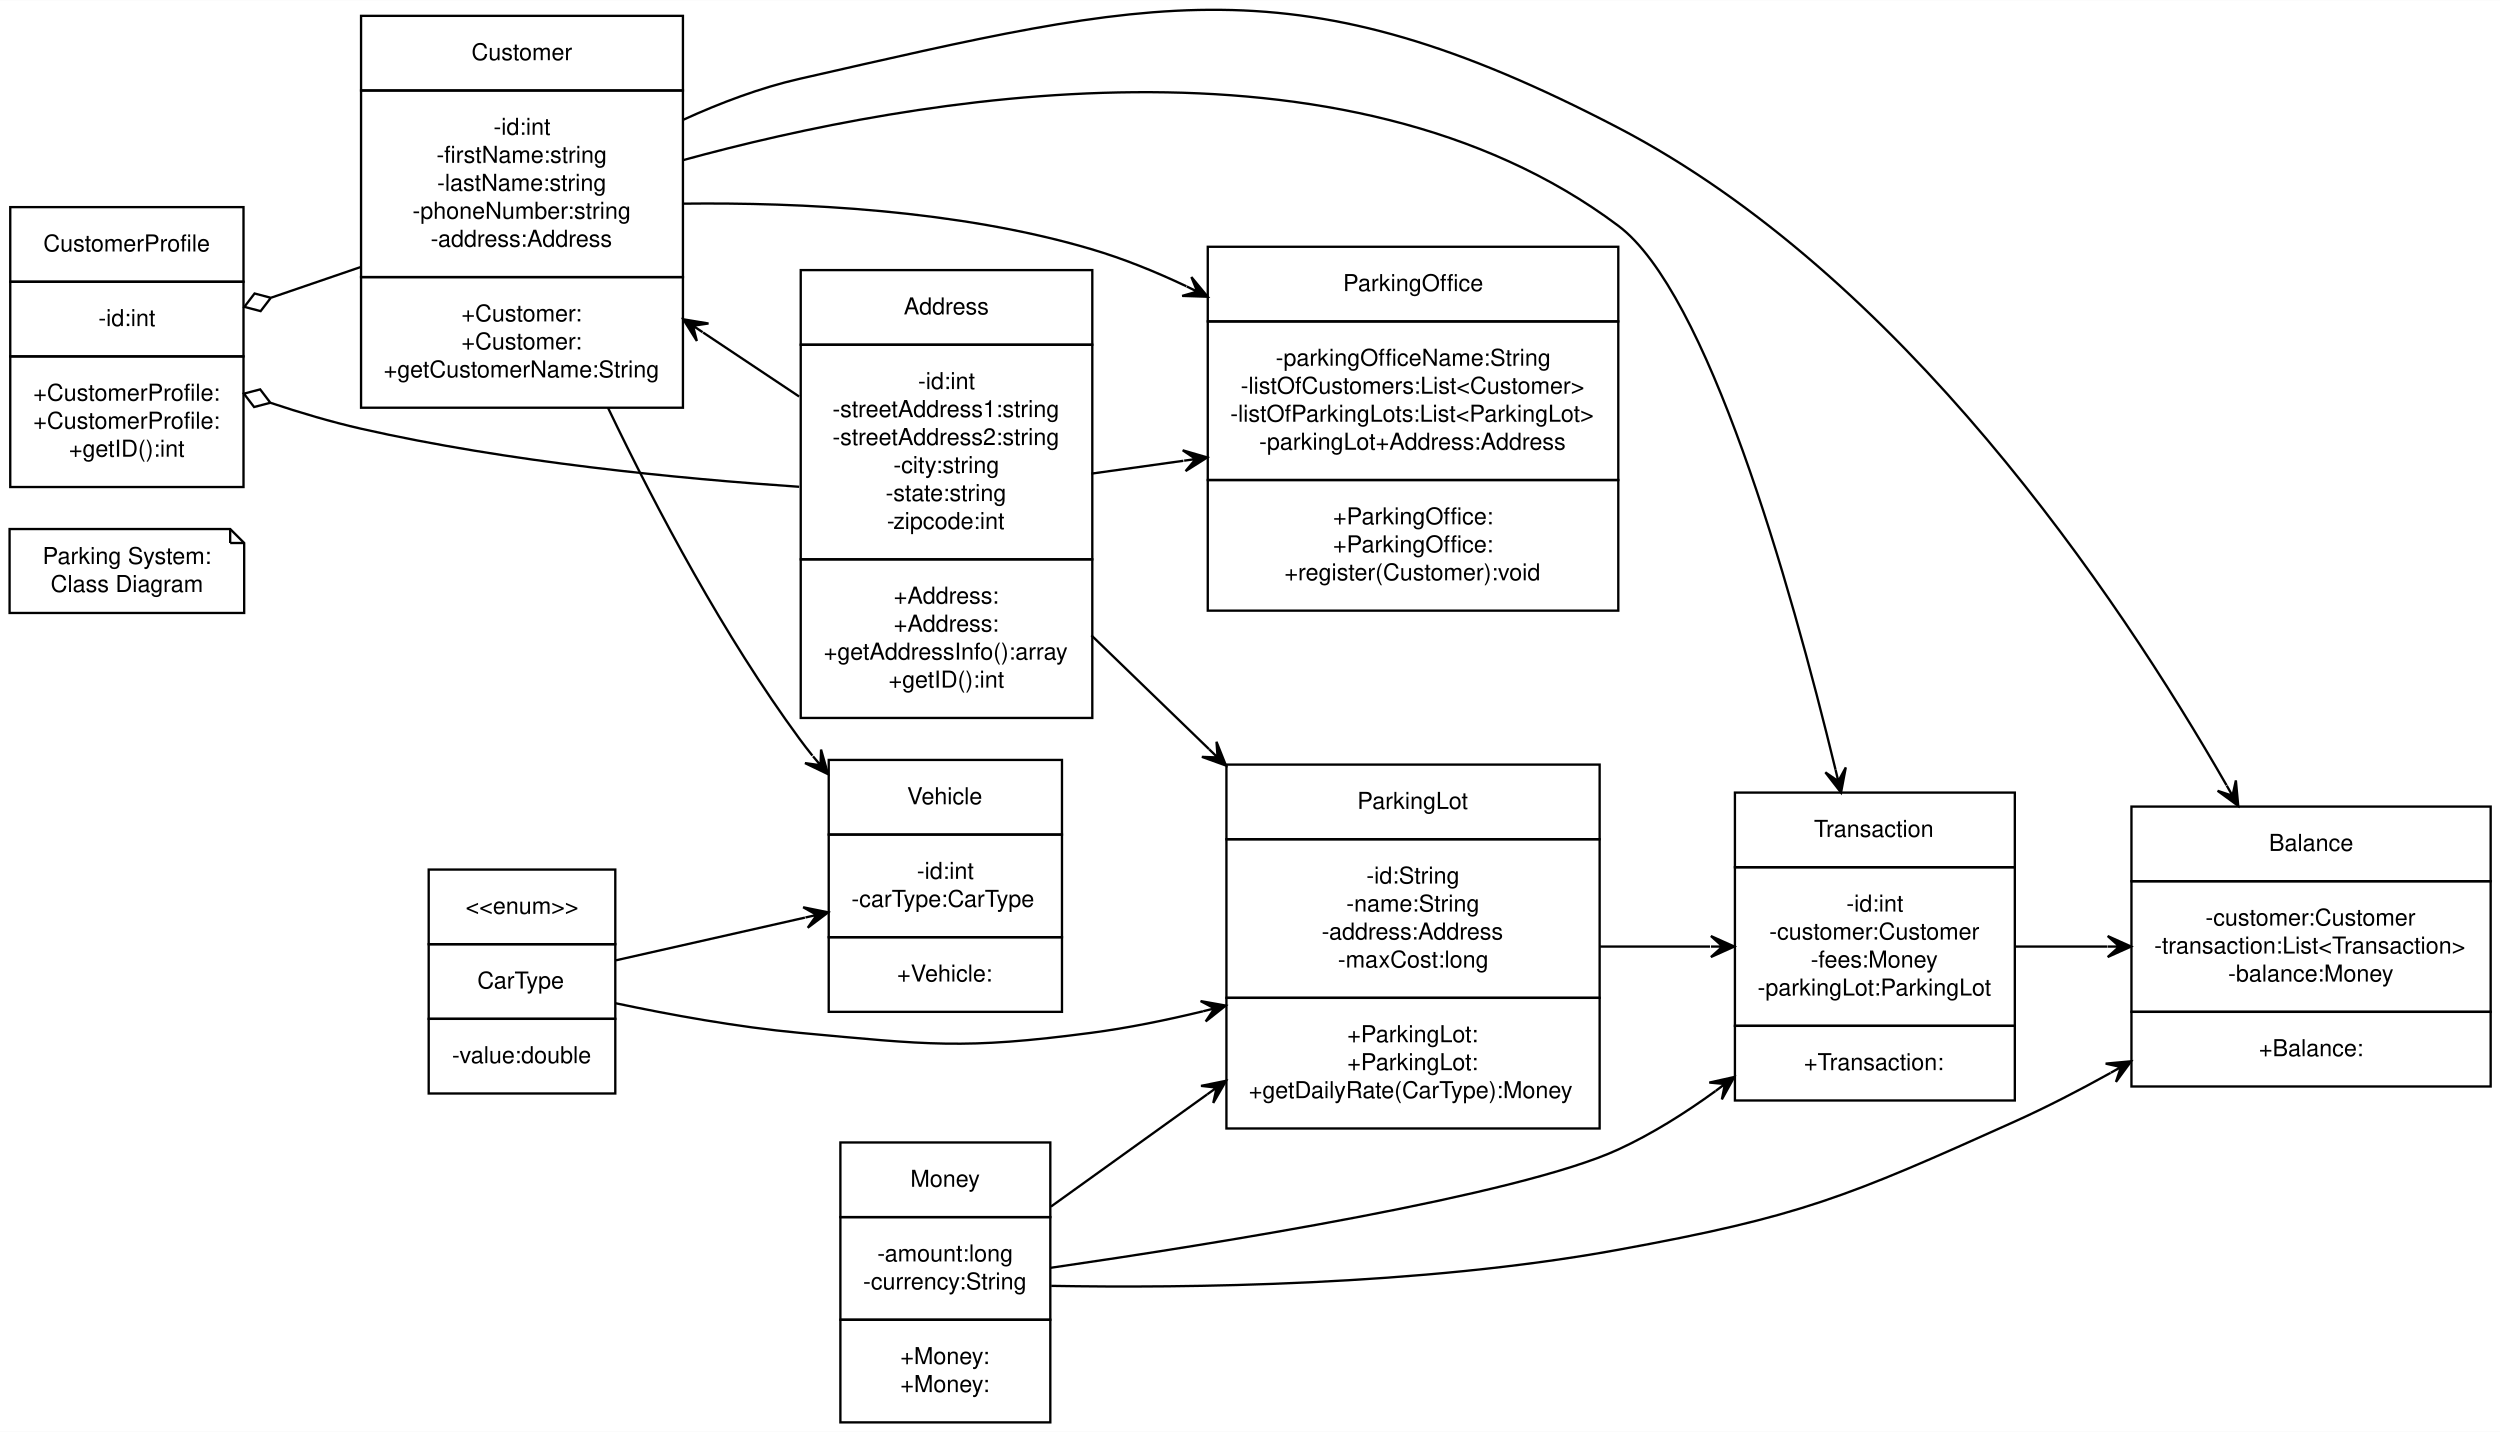
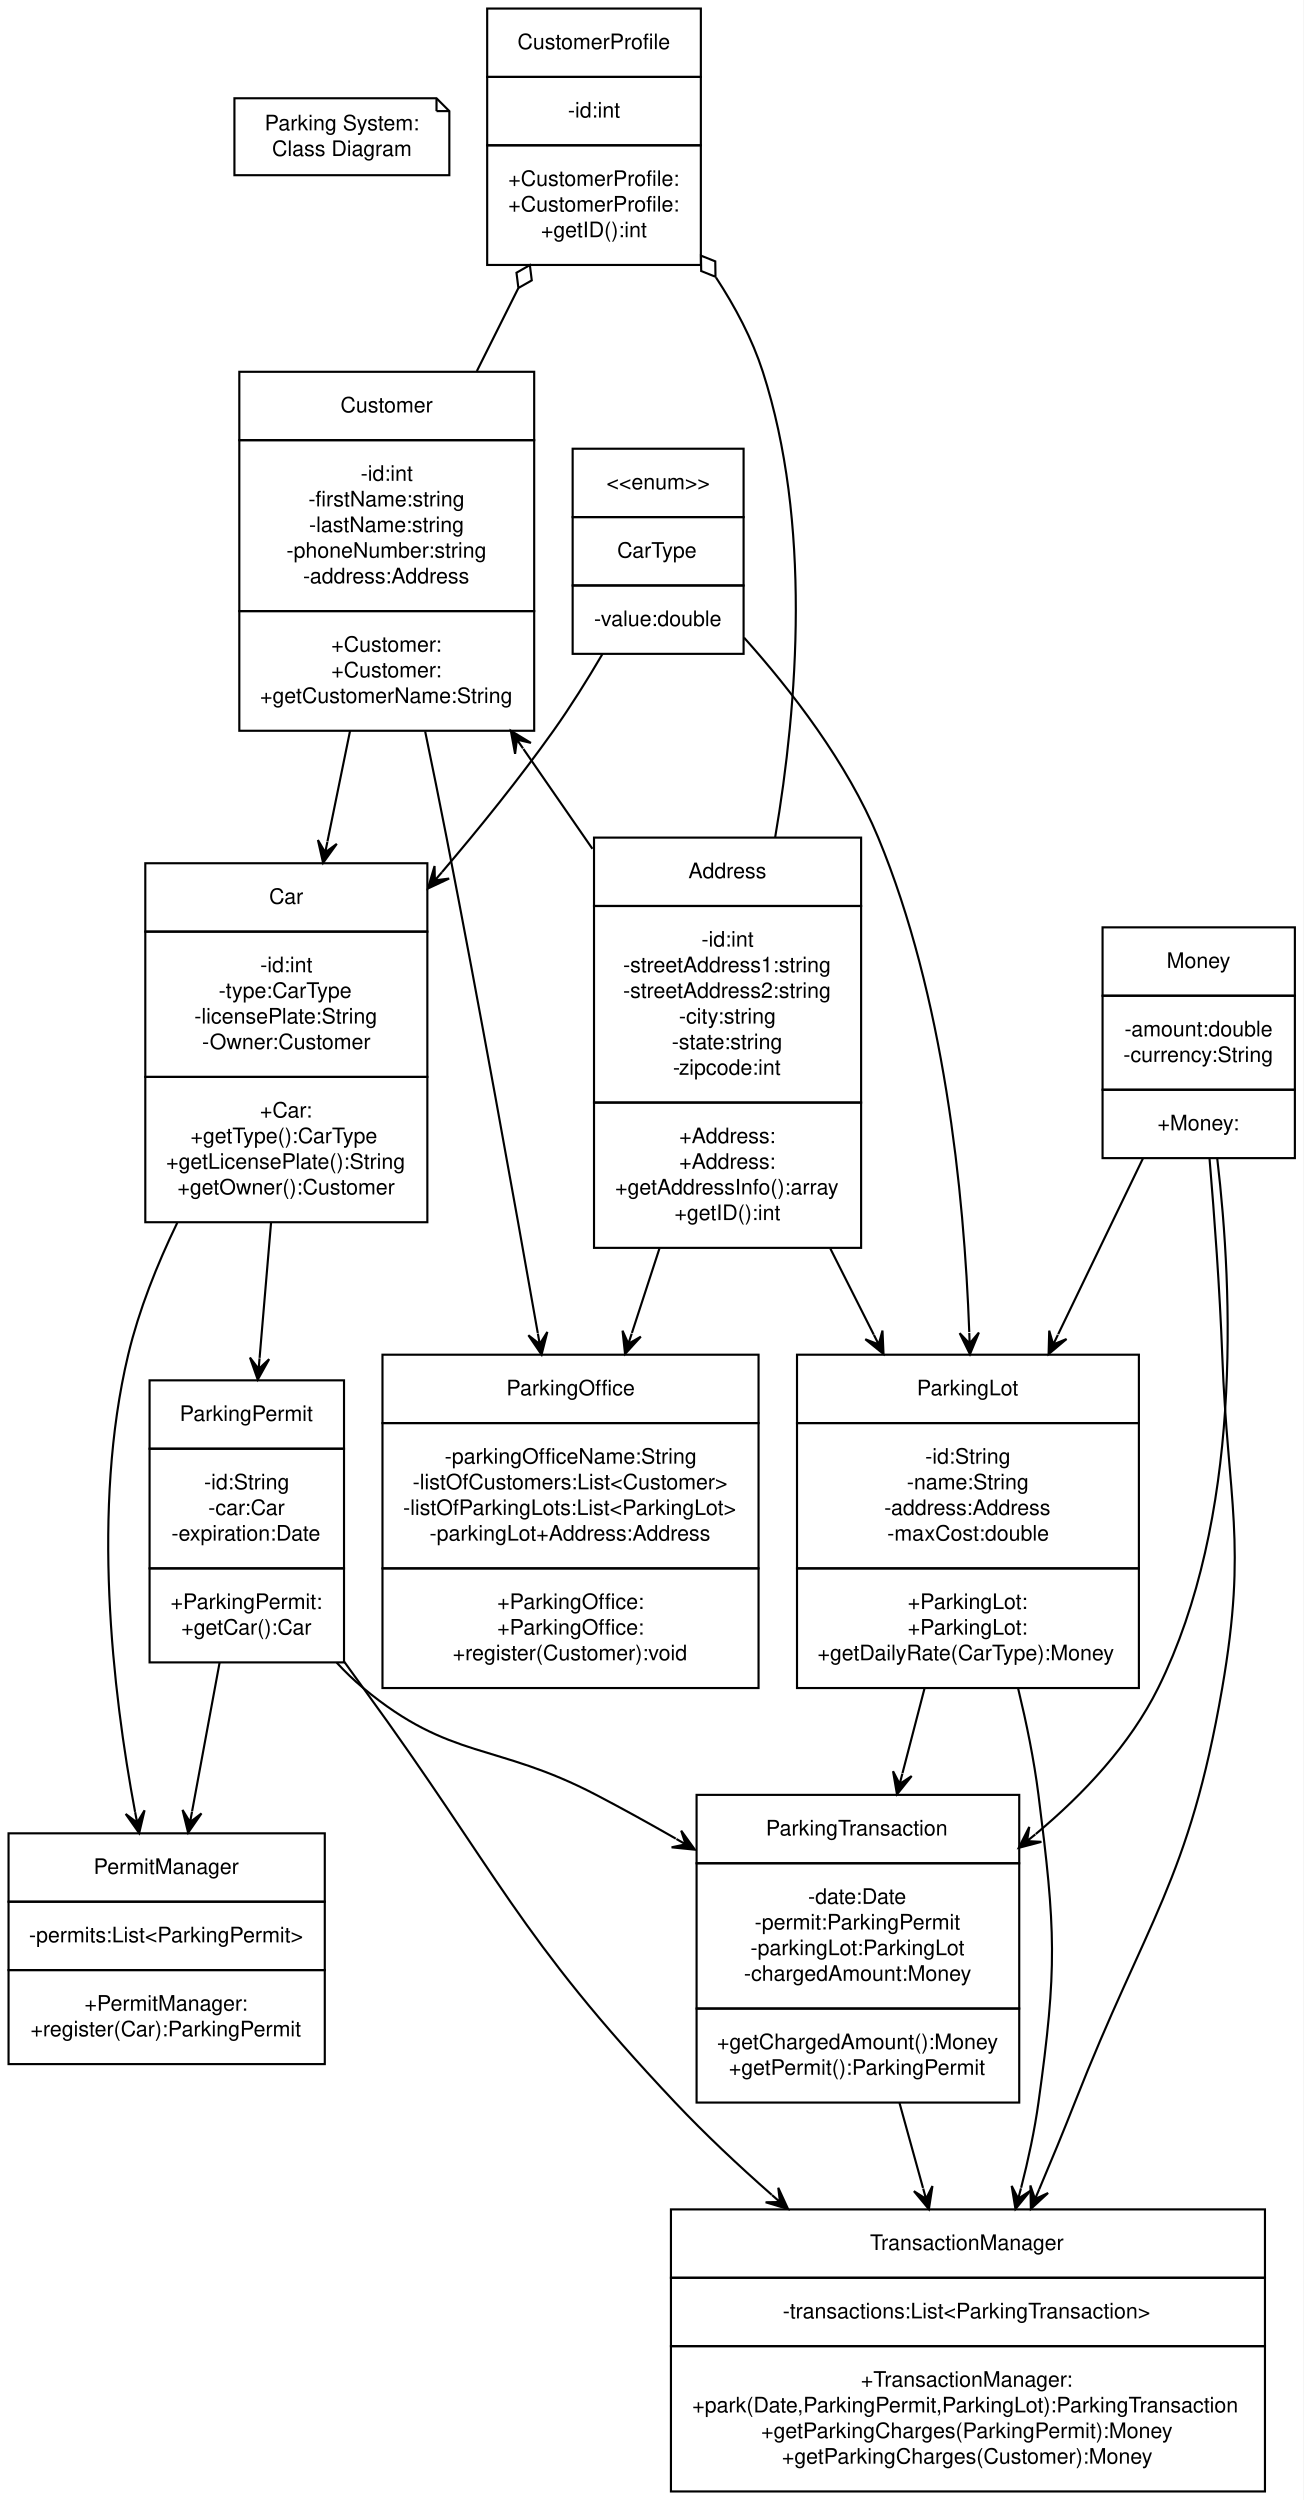
- <svg xmlns="http://www.w3.org/2000/svg" width="1072pt" height="614pt" viewBox="0.00 0.00 1071.79 613.71">
-   <g id="graph0" class="graph" transform="scale(1 1) rotate(0) translate(4 609.7106)">
-     <polygon fill="#ffffff" stroke="transparent" points="-4,4 -4,-609.711 1067.788,-609.711 1067.788,4 -4,4" />
+ <svg xmlns="http://www.w3.org/2000/svg" width="610pt" height="1170pt" viewBox="0.00 0.00 610.00 1170.00">
+   <g id="graph0" class="graph" transform="scale(1 1) rotate(0) translate(4 1166)">
+     <polygon fill="#ffffff" stroke="transparent" points="-4,4 -4,-1166 606,-1166 606,4 -4,4" />
    <g id="node1" class="node">
-       <polygon fill="none" stroke="#000000" points="94.682,-383 .106,-383 .106,-347 100.682,-347 100.682,-377 94.682,-383" />
-       <polyline fill="none" stroke="#000000" points="94.682,-383 94.682,-377 " />
-       <polyline fill="none" stroke="#000000" points="100.682,-377 94.682,-377 " />
-       <text text-anchor="middle" x="50.394" y="-368" font-family="Helvetica,sans-Serif" font-size="10.00" fill="#000000">Parking System:</text>
-       <text text-anchor="middle" x="50.394" y="-356" font-family="Helvetica,sans-Serif" font-size="10.00" fill="#000000">Class Diagram</text>
+       <polygon fill="none" stroke="#000000" points="200.288,-1120 105.712,-1120 105.712,-1084 206.288,-1084 206.288,-1114 200.288,-1120" />
+       <polyline fill="none" stroke="#000000" points="200.288,-1120 200.288,-1114 " />
+       <polyline fill="none" stroke="#000000" points="206.288,-1114 200.288,-1114 " />
+       <text text-anchor="middle" x="156" y="-1105" font-family="Helvetica,sans-Serif" font-size="10.00" fill="#000000">Parking System:</text>
+       <text text-anchor="middle" x="156" y="-1093" font-family="Helvetica,sans-Serif" font-size="10.00" fill="#000000">Class Diagram</text>
    </g>
    <g id="node2" class="node">
-       <polygon fill="none" stroke="#000000" points=".394,-489 .394,-521 100.394,-521 100.394,-489 .394,-489" />
-       <text text-anchor="start" x="14.561" y="-502" font-family="Helvetica,sans-Serif" font-size="10.00" fill="#000000">CustomerProfile</text>
-       <polygon fill="none" stroke="#000000" points=".394,-457 .394,-489 100.394,-489 100.394,-457 .394,-457" />
-       <text text-anchor="start" x="38.172" y="-470" font-family="Helvetica,sans-Serif" font-size="10.00" fill="#000000">-id:int</text>
-       <polygon fill="none" stroke="#000000" points=".394,-401 .394,-457 100.394,-457 100.394,-401 .394,-401" />
-       <text text-anchor="start" x="10.252" y="-438" font-family="Helvetica,sans-Serif" font-size="10.00" fill="#000000">+CustomerProfile:</text>
-       <text text-anchor="start" x="10.252" y="-426" font-family="Helvetica,sans-Serif" font-size="10.00" fill="#000000">+CustomerProfile:</text>
-       <text text-anchor="start" x="25.53" y="-414" font-family="Helvetica,sans-Serif" font-size="10.00" fill="#000000">+getID():int</text>
+       <polygon fill="none" stroke="#000000" points="224,-1130 224,-1162 324,-1162 324,-1130 224,-1130" />
+       <text text-anchor="start" x="238.167" y="-1143" font-family="Helvetica,sans-Serif" font-size="10.00" fill="#000000">CustomerProfile</text>
+       <polygon fill="none" stroke="#000000" points="224,-1098 224,-1130 324,-1130 324,-1098 224,-1098" />
+       <text text-anchor="start" x="261.779" y="-1111" font-family="Helvetica,sans-Serif" font-size="10.00" fill="#000000">-id:int</text>
+       <polygon fill="none" stroke="#000000" points="224,-1042 224,-1098 324,-1098 324,-1042 224,-1042" />
+       <text text-anchor="start" x="233.858" y="-1079" font-family="Helvetica,sans-Serif" font-size="10.00" fill="#000000">+CustomerProfile:</text>
+       <text text-anchor="start" x="233.858" y="-1067" font-family="Helvetica,sans-Serif" font-size="10.00" fill="#000000">+CustomerProfile:</text>
+       <text text-anchor="start" x="249.136" y="-1055" font-family="Helvetica,sans-Serif" font-size="10.00" fill="#000000">+getID():int</text>
    </g>
    <g id="node3" class="node">
-       <polygon fill="none" stroke="#000000" points="150.788,-571 150.788,-603 288.788,-603 288.788,-571 150.788,-571" />
-       <text text-anchor="start" x="198.121" y="-584" font-family="Helvetica,sans-Serif" font-size="10.00" fill="#000000">Customer</text>
-       <polygon fill="none" stroke="#000000" points="150.788,-491 150.788,-571 288.788,-571 288.788,-491 150.788,-491" />
-       <text text-anchor="start" x="207.566" y="-552" font-family="Helvetica,sans-Serif" font-size="10.00" fill="#000000">-id:int</text>
-       <text text-anchor="start" x="183.125" y="-540" font-family="Helvetica,sans-Serif" font-size="10.00" fill="#000000">-firstName:string</text>
-       <text text-anchor="start" x="183.4" y="-528" font-family="Helvetica,sans-Serif" font-size="10.00" fill="#000000">-lastName:string</text>
-       <text text-anchor="start" x="172.837" y="-516" font-family="Helvetica,sans-Serif" font-size="10.00" fill="#000000">-phoneNumber:string</text>
-       <text text-anchor="start" x="180.614" y="-504" font-family="Helvetica,sans-Serif" font-size="10.00" fill="#000000">-address:Address</text>
-       <polygon fill="none" stroke="#000000" points="150.788,-435 150.788,-491 288.788,-491 288.788,-435 150.788,-435" />
-       <text text-anchor="start" x="193.812" y="-472" font-family="Helvetica,sans-Serif" font-size="10.00" fill="#000000">+Customer:</text>
-       <text text-anchor="start" x="193.812" y="-460" font-family="Helvetica,sans-Serif" font-size="10.00" fill="#000000">+Customer:</text>
-       <text text-anchor="start" x="160.474" y="-448" font-family="Helvetica,sans-Serif" font-size="10.00" fill="#000000">+getCustomerName:String</text>
+       <polygon fill="none" stroke="#000000" points="108,-960 108,-992 246,-992 246,-960 108,-960" />
+       <text text-anchor="start" x="155.333" y="-973" font-family="Helvetica,sans-Serif" font-size="10.00" fill="#000000">Customer</text>
+       <polygon fill="none" stroke="#000000" points="108,-880 108,-960 246,-960 246,-880 108,-880" />
+       <text text-anchor="start" x="164.779" y="-941" font-family="Helvetica,sans-Serif" font-size="10.00" fill="#000000">-id:int</text>
+       <text text-anchor="start" x="140.338" y="-929" font-family="Helvetica,sans-Serif" font-size="10.00" fill="#000000">-firstName:string</text>
+       <text text-anchor="start" x="140.612" y="-917" font-family="Helvetica,sans-Serif" font-size="10.00" fill="#000000">-lastName:string</text>
+       <text text-anchor="start" x="130.049" y="-905" font-family="Helvetica,sans-Serif" font-size="10.00" fill="#000000">-phoneNumber:string</text>
+       <text text-anchor="start" x="137.826" y="-893" font-family="Helvetica,sans-Serif" font-size="10.00" fill="#000000">-address:Address</text>
+       <polygon fill="none" stroke="#000000" points="108,-824 108,-880 246,-880 246,-824 108,-824" />
+       <text text-anchor="start" x="151.024" y="-861" font-family="Helvetica,sans-Serif" font-size="10.00" fill="#000000">+Customer:</text>
+       <text text-anchor="start" x="151.024" y="-849" font-family="Helvetica,sans-Serif" font-size="10.00" fill="#000000">+Customer:</text>
+       <text text-anchor="start" x="117.686" y="-837" font-family="Helvetica,sans-Serif" font-size="10.00" fill="#000000">+getCustomerName:String</text>
    </g>
    <g id="edge1" class="edge">
-       <path fill="none" stroke="#000000" d="M112.388,-482.226C124.78,-486.469 137.872,-490.952 150.492,-495.273" />
-       <polygon fill="none" stroke="#000000" points="112.112,-482.132 105.14,-483.973 100.759,-478.245 107.731,-476.404 112.112,-482.132" />
+       <path fill="none" stroke="#000000" d="M238.536,-1031.071C232.242,-1018.484 225.632,-1005.265 219.175,-992.35" />
+       <polygon fill="none" stroke="#000000" points="238.606,-1031.213 244.867,-1034.79 243.973,-1041.946 237.712,-1038.368 238.606,-1031.213" />
    </g>
    <g id="node4" class="node">
-       <polygon fill="none" stroke="#000000" points="339.288,-462 339.288,-494 464.288,-494 464.288,-462 339.288,-462" />
-       <text text-anchor="start" x="383.45" y="-475" font-family="Helvetica,sans-Serif" font-size="10.00" fill="#000000">Address</text>
-       <polygon fill="none" stroke="#000000" points="339.288,-370 339.288,-462 464.288,-462 464.288,-370 339.288,-370" />
-       <text text-anchor="start" x="389.567" y="-443" font-family="Helvetica,sans-Serif" font-size="10.00" fill="#000000">-id:int</text>
-       <text text-anchor="start" x="352.892" y="-431" font-family="Helvetica,sans-Serif" font-size="10.00" fill="#000000">-streetAddress1:string</text>
-       <text text-anchor="start" x="352.892" y="-419" font-family="Helvetica,sans-Serif" font-size="10.00" fill="#000000">-streetAddress2:string</text>
-       <text text-anchor="start" x="379.012" y="-407" font-family="Helvetica,sans-Serif" font-size="10.00" fill="#000000">-city:string</text>
-       <text text-anchor="start" x="375.673" y="-395" font-family="Helvetica,sans-Serif" font-size="10.00" fill="#000000">-state:string</text>
-       <text text-anchor="start" x="376.228" y="-383" font-family="Helvetica,sans-Serif" font-size="10.00" fill="#000000">-zipcode:int</text>
-       <polygon fill="none" stroke="#000000" points="339.288,-302 339.288,-370 464.288,-370 464.288,-302 339.288,-302" />
-       <text text-anchor="start" x="379.142" y="-351" font-family="Helvetica,sans-Serif" font-size="10.00" fill="#000000">+Address:</text>
-       <text text-anchor="start" x="379.142" y="-339" font-family="Helvetica,sans-Serif" font-size="10.00" fill="#000000">+Address:</text>
-       <text text-anchor="start" x="349.138" y="-327" font-family="Helvetica,sans-Serif" font-size="10.00" fill="#000000">+getAddressInfo():array</text>
-       <text text-anchor="start" x="376.924" y="-315" font-family="Helvetica,sans-Serif" font-size="10.00" fill="#000000">+getID():int</text>
+       <polygon fill="none" stroke="#000000" points="274,-742 274,-774 399,-774 399,-742 274,-742" />
+       <text text-anchor="start" x="318.163" y="-755" font-family="Helvetica,sans-Serif" font-size="10.00" fill="#000000">Address</text>
+       <polygon fill="none" stroke="#000000" points="274,-650 274,-742 399,-742 399,-650 274,-650" />
+       <text text-anchor="start" x="324.279" y="-723" font-family="Helvetica,sans-Serif" font-size="10.00" fill="#000000">-id:int</text>
+       <text text-anchor="start" x="287.604" y="-711" font-family="Helvetica,sans-Serif" font-size="10.00" fill="#000000">-streetAddress1:string</text>
+       <text text-anchor="start" x="287.604" y="-699" font-family="Helvetica,sans-Serif" font-size="10.00" fill="#000000">-streetAddress2:string</text>
+       <text text-anchor="start" x="313.724" y="-687" font-family="Helvetica,sans-Serif" font-size="10.00" fill="#000000">-city:string</text>
+       <text text-anchor="start" x="310.385" y="-675" font-family="Helvetica,sans-Serif" font-size="10.00" fill="#000000">-state:string</text>
+       <text text-anchor="start" x="310.94" y="-663" font-family="Helvetica,sans-Serif" font-size="10.00" fill="#000000">-zipcode:int</text>
+       <polygon fill="none" stroke="#000000" points="274,-582 274,-650 399,-650 399,-582 274,-582" />
+       <text text-anchor="start" x="313.853" y="-631" font-family="Helvetica,sans-Serif" font-size="10.00" fill="#000000">+Address:</text>
+       <text text-anchor="start" x="313.853" y="-619" font-family="Helvetica,sans-Serif" font-size="10.00" fill="#000000">+Address:</text>
+       <text text-anchor="start" x="283.85" y="-607" font-family="Helvetica,sans-Serif" font-size="10.00" fill="#000000">+getAddressInfo():array</text>
+       <text text-anchor="start" x="311.636" y="-595" font-family="Helvetica,sans-Serif" font-size="10.00" fill="#000000">+getID():int</text>
    </g>
    <g id="edge2" class="edge">
-       <path fill="none" stroke="#000000" d="M111.979,-437.099C124.663,-432.868 138.041,-428.896 150.788,-426 213.838,-411.677 287.551,-404.56 338.617,-401.102" />
-       <polygon fill="none" stroke="#000000" points="111.909,-437.124 107.54,-442.861 100.564,-441.035 104.933,-435.298 111.909,-437.124" />
+       <path fill="none" stroke="#000000" d="M331.104,-1036.104C340.108,-1022.347 348.063,-1007.338 353,-992 375.708,-921.454 369.553,-837.431 358.76,-774.062" />
+       <polygon fill="none" stroke="#000000" points="330.847,-1036.477 330.743,-1043.688 324.047,-1046.365 324.152,-1039.154 330.847,-1036.477" />
    </g>
    <g id="edge3" class="edge">
-       <path fill="none" stroke="#000000" d="M297.419,-467.246C311.168,-458.08 325.327,-448.64 338.599,-439.793" />
-       <polygon fill="#000000" stroke="#000000" points="288.923,-472.91 294.748,-463.619 293.083,-470.136 297.244,-467.363 297.244,-467.363 297.244,-467.363 293.083,-470.136 299.74,-471.107 288.923,-472.91 288.923,-472.91" />
+       <path fill="none" stroke="#000000" d="M240.949,-815.495C251.6,-800.089 262.637,-784.122 273.257,-768.76" />
+       <polygon fill="#000000" stroke="#000000" points="235.078,-823.988 237.062,-813.204 237.921,-819.875 240.764,-815.763 240.764,-815.763 240.764,-815.763 237.921,-819.875 244.466,-818.322 235.078,-823.988 235.078,-823.988" />
    </g>
    <g id="node5" class="node">
-       <polygon fill="none" stroke="#000000" points="351.288,-252 351.288,-284 451.288,-284 451.288,-252 351.288,-252" />
-       <text text-anchor="start" x="384.896" y="-265" font-family="Helvetica,sans-Serif" font-size="10.00" fill="#000000">Vehicle</text>
-       <polygon fill="none" stroke="#000000" points="351.288,-208 351.288,-252 451.288,-252 451.288,-208 351.288,-208" />
-       <text text-anchor="start" x="389.067" y="-233" font-family="Helvetica,sans-Serif" font-size="10.00" fill="#000000">-id:int</text>
-       <text text-anchor="start" x="361.01" y="-221" font-family="Helvetica,sans-Serif" font-size="10.00" fill="#000000">-carType:CarType</text>
-       <polygon fill="none" stroke="#000000" points="351.288,-176 351.288,-208 451.288,-208 451.288,-176 351.288,-176" />
-       <text text-anchor="start" x="380.587" y="-189" font-family="Helvetica,sans-Serif" font-size="10.00" fill="#000000">+Vehicle:</text>
+       <polygon fill="none" stroke="#000000" points="64,-730 64,-762 196,-762 196,-730 64,-730" />
+       <text text-anchor="start" x="121.947" y="-743" font-family="Helvetica,sans-Serif" font-size="10.00" fill="#000000">Car</text>
+       <polygon fill="none" stroke="#000000" points="64,-662 64,-730 196,-730 196,-662 64,-662" />
+       <text text-anchor="start" x="117.778" y="-711" font-family="Helvetica,sans-Serif" font-size="10.00" fill="#000000">-id:int</text>
+       <text text-anchor="start" x="98.331" y="-699" font-family="Helvetica,sans-Serif" font-size="10.00" fill="#000000">-type:CarType</text>
+       <text text-anchor="start" x="86.939" y="-687" font-family="Helvetica,sans-Serif" font-size="10.00" fill="#000000">-licensePlate:String</text>
+       <text text-anchor="start" x="90.557" y="-675" font-family="Helvetica,sans-Serif" font-size="10.00" fill="#000000">-Owner:Customer</text>
+       <polygon fill="none" stroke="#000000" points="64,-594 64,-662 196,-662 196,-594 64,-594" />
+       <text text-anchor="start" x="117.638" y="-643" font-family="Helvetica,sans-Serif" font-size="10.00" fill="#000000">+Car:</text>
+       <text text-anchor="start" x="85.133" y="-631" font-family="Helvetica,sans-Serif" font-size="10.00" fill="#000000">+getType():CarType</text>
+       <text text-anchor="start" x="73.737" y="-619" font-family="Helvetica,sans-Serif" font-size="10.00" fill="#000000">+getLicensePlate():String</text>
+       <text text-anchor="start" x="79.025" y="-607" font-family="Helvetica,sans-Serif" font-size="10.00" fill="#000000">+getOwner():Customer</text>
    </g>
    <g id="edge4" class="edge">
-       <path fill="none" stroke="#000000" d="M256.645,-434.989C277.79,-390.863 306.521,-336.974 338.788,-293 340.54,-290.613 342.381,-288.229 344.288,-285.861" />
-       <polygon fill="#000000" stroke="#000000" points="350.991,-277.893 347.997,-288.442 347.772,-281.719 344.553,-285.545 344.553,-285.545 344.553,-285.545 347.772,-281.719 341.11,-282.648 350.991,-277.893 350.991,-277.893" />
+       <path fill="none" stroke="#000000" d="M159.832,-823.988C156.391,-807.147 152.754,-789.347 149.247,-772.187" />
+       <polygon fill="#000000" stroke="#000000" points="147.2,-762.169 153.611,-771.065 148.201,-767.068 149.202,-771.966 149.202,-771.966 149.202,-771.966 148.201,-767.068 144.793,-772.867 147.2,-762.169 147.2,-762.169" />
    </g>
    <g id="node6" class="node">
-       <polygon fill="none" stroke="#000000" points="739.788,-238 739.788,-270 859.788,-270 859.788,-238 739.788,-238" />
-       <text text-anchor="start" x="773.673" y="-251" font-family="Helvetica,sans-Serif" font-size="10.00" fill="#000000">Transaction</text>
-       <polygon fill="none" stroke="#000000" points="739.788,-170 739.788,-238 859.788,-238 859.788,-170 739.788,-170" />
-       <text text-anchor="start" x="787.567" y="-219" font-family="Helvetica,sans-Serif" font-size="10.00" fill="#000000">-id:int</text>
-       <text text-anchor="start" x="754.51" y="-207" font-family="Helvetica,sans-Serif" font-size="10.00" fill="#000000">-customer:Customer</text>
-       <text text-anchor="start" x="772.283" y="-195" font-family="Helvetica,sans-Serif" font-size="10.00" fill="#000000">-fees:Money</text>
-       <text text-anchor="start" x="749.498" y="-183" font-family="Helvetica,sans-Serif" font-size="10.00" fill="#000000">-parkingLot:ParkingLot</text>
-       <polygon fill="none" stroke="#000000" points="739.788,-138 739.788,-170 859.788,-170 859.788,-138 739.788,-138" />
-       <text text-anchor="start" x="769.364" y="-151" font-family="Helvetica,sans-Serif" font-size="10.00" fill="#000000">+Transaction:</text>
+       <polygon fill="none" stroke="#000000" points="175,-500 175,-532 351,-532 351,-500 175,-500" />
+       <text text-anchor="start" x="232.995" y="-513" font-family="Helvetica,sans-Serif" font-size="10.00" fill="#000000">ParkingOffice</text>
+       <polygon fill="none" stroke="#000000" points="175,-432 175,-500 351,-500 351,-432 175,-432" />
+       <text text-anchor="start" x="204.107" y="-481" font-family="Helvetica,sans-Serif" font-size="10.00" fill="#000000">-parkingOfficeName:String</text>
+       <text text-anchor="start" x="189.108" y="-469" font-family="Helvetica,sans-Serif" font-size="10.00" fill="#000000">-listOfCustomers:List&lt;Customer&gt;</text>
+       <text text-anchor="start" x="184.65" y="-457" font-family="Helvetica,sans-Serif" font-size="10.00" fill="#000000">-listOfParkingLots:List&lt;ParkingLot&gt;</text>
+       <text text-anchor="start" x="197.011" y="-445" font-family="Helvetica,sans-Serif" font-size="10.00" fill="#000000">-parkingLot+Address:Address</text>
+       <polygon fill="none" stroke="#000000" points="175,-376 175,-432 351,-432 351,-376 175,-376" />
+       <text text-anchor="start" x="228.686" y="-413" font-family="Helvetica,sans-Serif" font-size="10.00" fill="#000000">+ParkingOffice:</text>
+       <text text-anchor="start" x="228.686" y="-401" font-family="Helvetica,sans-Serif" font-size="10.00" fill="#000000">+ParkingOffice:</text>
+       <text text-anchor="start" x="207.861" y="-389" font-family="Helvetica,sans-Serif" font-size="10.00" fill="#000000">+register(Customer):void</text>
+     </g>
+     <g id="edge5" class="edge">
+       <path fill="none" stroke="#000000" d="M194.968,-823.721C198.379,-807.249 201.86,-790.095 205,-774 220.263,-695.754 236.333,-606.476 247.677,-542.137" />
+       <polygon fill="#000000" stroke="#000000" points="249.457,-532.03 252.155,-542.659 248.59,-536.955 247.723,-541.879 247.723,-541.879 247.723,-541.879 248.59,-536.955 243.291,-541.099 249.457,-532.03 249.457,-532.03" />
+     </g>
+     <g id="edge6" class="edge">
+       <path fill="none" stroke="#000000" d="M304.618,-581.704C300.337,-568.569 295.961,-555.141 291.731,-542.161" />
+       <polygon fill="#000000" stroke="#000000" points="288.529,-532.335 295.906,-540.448 290.078,-537.088 291.627,-541.842 291.627,-541.842 291.627,-541.842 290.078,-537.088 287.349,-543.237 288.529,-532.335 288.529,-532.335" />
+     </g>
+     <g id="node8" class="node">
+       <polygon fill="none" stroke="#000000" points="369,-500 369,-532 529,-532 529,-500 369,-500" />
+       <text text-anchor="start" x="425.104" y="-513" font-family="Helvetica,sans-Serif" font-size="10.00" fill="#000000">ParkingLot</text>
+       <polygon fill="none" stroke="#000000" points="369,-432 369,-500 529,-500 529,-432 369,-432" />
+       <text text-anchor="start" x="429" y="-481" font-family="Helvetica,sans-Serif" font-size="10.00" fill="#000000">-id:String</text>
+       <text text-anchor="start" x="420.386" y="-469" font-family="Helvetica,sans-Serif" font-size="10.00" fill="#000000">-name:String</text>
+       <text text-anchor="start" x="409.826" y="-457" font-family="Helvetica,sans-Serif" font-size="10.00" fill="#000000">-address:Address</text>
+       <text text-anchor="start" x="411.216" y="-445" font-family="Helvetica,sans-Serif" font-size="10.00" fill="#000000">-maxCost:double</text>
+       <polygon fill="none" stroke="#000000" points="369,-376 369,-432 529,-432 529,-376 369,-376" />
+       <text text-anchor="start" x="420.796" y="-413" font-family="Helvetica,sans-Serif" font-size="10.00" fill="#000000">+ParkingLot:</text>
+       <text text-anchor="start" x="420.796" y="-401" font-family="Helvetica,sans-Serif" font-size="10.00" fill="#000000">+ParkingLot:</text>
+       <text text-anchor="start" x="378.577" y="-389" font-family="Helvetica,sans-Serif" font-size="10.00" fill="#000000">+getDailyRate(CarType):Money</text>
+     </g>
+     <g id="edge8" class="edge">
+       <path fill="none" stroke="#000000" d="M384.578,-581.704C391.334,-568.312 398.243,-554.615 404.911,-541.398" />
+       <polygon fill="#000000" stroke="#000000" points="409.483,-532.335 408.997,-543.29 407.231,-536.799 404.979,-541.263 404.979,-541.263 404.979,-541.263 407.231,-536.799 400.961,-539.236 409.483,-532.335 409.483,-532.335" />
+     </g>
+     <g id="node11" class="node">
+       <polygon fill="none" stroke="#000000" points="66,-488 66,-520 157,-520 157,-488 66,-488" />
+       <text text-anchor="start" x="80.111" y="-501" font-family="Helvetica,sans-Serif" font-size="10.00" fill="#000000">ParkingPermit</text>
+       <polygon fill="none" stroke="#000000" points="66,-432 66,-488 157,-488 157,-432 66,-432" />
+       <text text-anchor="start" x="91.5" y="-469" font-family="Helvetica,sans-Serif" font-size="10.00" fill="#000000">-id:String</text>
+       <text text-anchor="start" x="93.448" y="-457" font-family="Helvetica,sans-Serif" font-size="10.00" fill="#000000">-car:Car</text>
+       <text text-anchor="start" x="76.218" y="-445" font-family="Helvetica,sans-Serif" font-size="10.00" fill="#000000">-expiration:Date</text>
+       <polygon fill="none" stroke="#000000" points="66,-388 66,-432 157,-432 157,-388 66,-388" />
+       <text text-anchor="start" x="75.802" y="-413" font-family="Helvetica,sans-Serif" font-size="10.00" fill="#000000">+ParkingPermit:</text>
+       <text text-anchor="start" x="80.806" y="-401" font-family="Helvetica,sans-Serif" font-size="10.00" fill="#000000">+getCar():Car</text>
    </g>
    <g id="edge13" class="edge">
-       <path fill="none" stroke="#000000" d="M288.798,-541.132C388.149,-568.36 572.409,-600.966 689.788,-513 727.828,-484.492 763.039,-361.732 782.93,-279.789" />
-       <polygon fill="#000000" stroke="#000000" points="785.279,-270.007 787.319,-280.782 784.111,-274.869 782.944,-279.731 782.944,-279.731 782.944,-279.731 784.111,-274.869 778.568,-278.68 785.279,-270.007 785.279,-270.007" />
+       <path fill="none" stroke="#000000" d="M122.871,-593.953C121.106,-573.138 119.223,-550.947 117.49,-530.513" />
+       <polygon fill="#000000" stroke="#000000" points="116.626,-520.322 121.955,-529.906 117.048,-525.304 117.471,-530.286 117.471,-530.286 117.471,-530.286 117.048,-525.304 112.987,-530.666 116.626,-520.322 116.626,-520.322" />
+     </g>
+     <g id="node12" class="node">
+       <polygon fill="none" stroke="#000000" points="0,-276 0,-308 148,-308 148,-276 0,-276" />
+       <text text-anchor="start" x="39.831" y="-289" font-family="Helvetica,sans-Serif" font-size="10.00" fill="#000000">PermitManager</text>
+       <polygon fill="none" stroke="#000000" points="0,-244 0,-276 148,-276 148,-244 0,-244" />
+       <text text-anchor="start" x="9.553" y="-257" font-family="Helvetica,sans-Serif" font-size="10.00" fill="#000000">-permits:List&lt;ParkingPermit&gt;</text>
+       <polygon fill="none" stroke="#000000" points="0,-200 0,-244 148,-244 148,-200 0,-200" />
+       <text text-anchor="start" x="35.523" y="-225" font-family="Helvetica,sans-Serif" font-size="10.00" fill="#000000">+PermitManager:</text>
+       <text text-anchor="start" x="10.253" y="-213" font-family="Helvetica,sans-Serif" font-size="10.00" fill="#000000">+register(Car):ParkingPermit</text>
+     </g>
+     <g id="edge15" class="edge">
+       <path fill="none" stroke="#000000" d="M78.95,-593.728C69.468,-574.125 60.986,-552.867 56,-532 38.822,-460.111 48.568,-374.981 59.214,-318.039" />
+       <polygon fill="#000000" stroke="#000000" points="61.136,-308.096 63.657,-318.768 60.187,-313.005 59.238,-317.914 59.238,-317.914 59.238,-317.914 60.187,-313.005 54.82,-317.06 61.136,-308.096 61.136,-308.096" />
    </g>
    <g id="node7" class="node">
-       <polygon fill="none" stroke="#000000" points="909.788,-232 909.788,-264 1063.788,-264 1063.788,-232 909.788,-232" />
-       <text text-anchor="start" x="968.726" y="-245" font-family="Helvetica,sans-Serif" font-size="10.00" fill="#000000">Balance</text>
-       <polygon fill="none" stroke="#000000" points="909.788,-176 909.788,-232 1063.788,-232 1063.788,-176 909.788,-176" />
-       <text text-anchor="start" x="941.51" y="-213" font-family="Helvetica,sans-Serif" font-size="10.00" fill="#000000">-customer:Customer</text>
-       <text text-anchor="start" x="919.551" y="-201" font-family="Helvetica,sans-Serif" font-size="10.00" fill="#000000">-transaction:List&lt;Transaction&gt;</text>
-       <text text-anchor="start" x="951.224" y="-189" font-family="Helvetica,sans-Serif" font-size="10.00" fill="#000000">-balance:Money</text>
-       <polygon fill="none" stroke="#000000" points="909.788,-144 909.788,-176 1063.788,-176 1063.788,-144 909.788,-144" />
-       <text text-anchor="start" x="964.417" y="-157" font-family="Helvetica,sans-Serif" font-size="10.00" fill="#000000">+Balance:</text>
+       <polygon fill="none" stroke="#000000" points="512,-700 512,-732 602,-732 602,-700 512,-700" />
+       <text text-anchor="start" x="541.997" y="-713" font-family="Helvetica,sans-Serif" font-size="10.00" fill="#000000">Money</text>
+       <polygon fill="none" stroke="#000000" points="512,-656 512,-700 602,-700 602,-656 512,-656" />
+       <text text-anchor="start" x="522.267" y="-681" font-family="Helvetica,sans-Serif" font-size="10.00" fill="#000000">-amount:double</text>
+       <text text-anchor="start" x="521.721" y="-669" font-family="Helvetica,sans-Serif" font-size="10.00" fill="#000000">-currency:String</text>
+       <polygon fill="none" stroke="#000000" points="512,-624 512,-656 602,-656 602,-624 512,-624" />
+       <text text-anchor="start" x="537.688" y="-637" font-family="Helvetica,sans-Serif" font-size="10.00" fill="#000000">+Money:</text>
+     </g>
+     <g id="edge7" class="edge">
+       <path fill="none" stroke="#000000" d="M530.856,-623.776C518.966,-599.114 504.594,-569.306 491.232,-541.593" />
+       <polygon fill="#000000" stroke="#000000" points="486.745,-532.285 495.141,-539.339 488.916,-536.789 491.088,-541.293 491.088,-541.293 491.088,-541.293 488.916,-536.789 487.034,-543.247 486.745,-532.285 486.745,-532.285" />
+     </g>
+     <g id="node10" class="node">
+       <polygon fill="none" stroke="#000000" points="322,-294 322,-326 473,-326 473,-294 322,-294" />
+       <text text-anchor="start" x="354.438" y="-307" font-family="Helvetica,sans-Serif" font-size="10.00" fill="#000000">ParkingTransaction</text>
+       <polygon fill="none" stroke="#000000" points="322,-226 322,-294 473,-294 473,-226 322,-226" />
+       <text text-anchor="start" x="374.16" y="-275" font-family="Helvetica,sans-Serif" font-size="10.00" fill="#000000">-date:Date</text>
+       <text text-anchor="start" x="349.17" y="-263" font-family="Helvetica,sans-Serif" font-size="10.00" fill="#000000">-permit:ParkingPermit</text>
+       <text text-anchor="start" x="347.21" y="-251" font-family="Helvetica,sans-Serif" font-size="10.00" fill="#000000">-parkingLot:ParkingLot</text>
+       <text text-anchor="start" x="344.154" y="-239" font-family="Helvetica,sans-Serif" font-size="10.00" fill="#000000">-chargedAmount:Money</text>
+       <polygon fill="none" stroke="#000000" points="322,-182 322,-226 473,-226 473,-182 322,-182" />
+       <text text-anchor="start" x="331.512" y="-207" font-family="Helvetica,sans-Serif" font-size="10.00" fill="#000000">+getChargedAmount():Money</text>
+       <text text-anchor="start" x="337.082" y="-195" font-family="Helvetica,sans-Serif" font-size="10.00" fill="#000000">+getPermit():ParkingPermit</text>
+     </g>
+     <g id="edge11" class="edge">
+       <path fill="none" stroke="#000000" d="M565.669,-623.79C573.117,-560.739 577.254,-455.194 538,-376 524.883,-349.537 503.205,-326.44 480.734,-307.671" />
+       <polygon fill="#000000" stroke="#000000" points="472.766,-301.214 483.369,-304.013 476.651,-304.362 480.536,-307.51 480.536,-307.51 480.536,-307.51 476.651,-304.362 477.702,-311.006 472.766,-301.214 472.766,-301.214" />
+     </g>
+     <g id="node13" class="node">
+       <polygon fill="none" stroke="#000000" points="310,-100 310,-132 588,-132 588,-100 310,-100" />
+       <text text-anchor="start" x="403.158" y="-113" font-family="Helvetica,sans-Serif" font-size="10.00" fill="#000000">TransactionManager</text>
+       <polygon fill="none" stroke="#000000" points="310,-68 310,-100 588,-100 588,-68 310,-68" />
+       <text text-anchor="start" x="362.315" y="-81" font-family="Helvetica,sans-Serif" font-size="10.00" fill="#000000">-transactions:List&lt;ParkingTransaction&gt;</text>
+       <polygon fill="none" stroke="#000000" points="310,0 310,-68 588,-68 588,0 310,0" />
+       <text text-anchor="start" x="398.849" y="-49" font-family="Helvetica,sans-Serif" font-size="10.00" fill="#000000">+TransactionManager:</text>
+       <text text-anchor="start" x="319.954" y="-37" font-family="Helvetica,sans-Serif" font-size="10.00" fill="#000000">+park(Date,ParkingPermit,ParkingLot):ParkingTransaction</text>
+       <text text-anchor="start" x="352.183" y="-25" font-family="Helvetica,sans-Serif" font-size="10.00" fill="#000000">+getParkingCharges(ParkingPermit):Money</text>
+       <text text-anchor="start" x="361.905" y="-13" font-family="Helvetica,sans-Serif" font-size="10.00" fill="#000000">+getParkingCharges(Customer):Money</text>
+     </g>
+     <g id="edge20" class="edge">
+       <path fill="none" stroke="#000000" d="M562.044,-623.973C564.365,-596.466 566.853,-562.481 568,-532 570.606,-462.716 579.789,-444.324 568,-376 552.44,-285.819 532.463,-267.176 499,-182 493.82,-168.816 488.071,-154.899 482.37,-141.46" />
+       <polygon fill="#000000" stroke="#000000" points="478.438,-132.247 486.502,-139.678 480.401,-136.846 482.363,-141.444 482.363,-141.444 482.363,-141.444 480.401,-136.846 478.224,-143.211 478.438,-132.247 478.438,-132.247" />
+     </g>
+     <g id="edge12" class="edge">
+       <path fill="none" stroke="#000000" d="M428.672,-375.815C425.29,-362.807 421.773,-349.281 418.366,-336.177" />
+       <polygon fill="#000000" stroke="#000000" points="415.786,-326.254 422.658,-334.8 417.044,-331.093 418.302,-335.932 418.302,-335.932 418.302,-335.932 417.044,-331.093 413.947,-337.064 415.786,-326.254 415.786,-326.254" />
+     </g>
+     <g id="edge19" class="edge">
+       <path fill="none" stroke="#000000" d="M472.498,-375.742C476.45,-359.448 479.935,-342.278 482,-326 490.053,-262.509 490.841,-245.386 482,-182 480.179,-168.945 477.258,-155.296 473.889,-142.135" />
+       <polygon fill="#000000" stroke="#000000" points="471.235,-132.183 478.16,-140.686 472.523,-137.014 473.812,-141.846 473.812,-141.846 473.812,-141.846 472.523,-137.014 469.463,-143.005 471.235,-132.183 471.235,-132.183" />
+     </g>
+     <g id="node9" class="node">
+       <polygon fill="none" stroke="#000000" points="264,-924 264,-956 344,-956 344,-924 264,-924" />
+       <text text-anchor="start" x="279.819" y="-937" font-family="Helvetica,sans-Serif" font-size="10.00" fill="#000000">&lt;&lt;enum&gt;&gt;</text>
+       <polygon fill="none" stroke="#000000" points="264,-892 264,-924 344,-924 344,-892 264,-892" />
+       <text text-anchor="start" x="284.833" y="-905" font-family="Helvetica,sans-Serif" font-size="10.00" fill="#000000">CarType</text>
+       <polygon fill="none" stroke="#000000" points="264,-860 264,-892 344,-892 344,-860 264,-860" />
+       <text text-anchor="start" x="273.991" y="-873" font-family="Helvetica,sans-Serif" font-size="10.00" fill="#000000">-value:double</text>
+     </g>
+     <g id="edge10" class="edge">
+       <path fill="none" stroke="#000000" d="M277.98,-859.971C270.933,-847.956 263.022,-835.283 255,-824 239.157,-801.717 220.65,-778.741 202.808,-757.799" />
+       <polygon fill="#000000" stroke="#000000" points="196.27,-750.181 206.198,-754.84 199.526,-753.976 202.782,-757.77 202.782,-757.77 202.782,-757.77 199.526,-753.976 199.368,-760.7 196.27,-750.181 196.27,-750.181" />
+     </g>
+     <g id="edge9" class="edge">
+       <path fill="none" stroke="#000000" d="M344.196,-867.602C366.466,-842.719 392.507,-808.967 407,-774 437.7,-699.931 447.202,-608.685 449.612,-542.606" />
+       <polygon fill="#000000" stroke="#000000" points="449.94,-532.224 454.122,-542.361 449.782,-537.221 449.624,-542.219 449.624,-542.219 449.624,-542.219 449.782,-537.221 445.126,-542.077 449.94,-532.224 449.94,-532.224" />
+     </g>
+     <g id="edge17" class="edge">
+       <path fill="none" stroke="#000000" d="M416.956,-181.852C420.562,-168.815 424.332,-155.183 427.968,-142.039" />
+       <polygon fill="#000000" stroke="#000000" points="430.717,-132.1 432.388,-142.938 429.384,-136.919 428.051,-141.738 428.051,-141.738 428.051,-141.738 429.384,-136.919 423.714,-140.538 430.717,-132.1 430.717,-132.1" />
    </g>
    <g id="edge16" class="edge">
-       <path fill="none" stroke="#000000" d="M289.006,-558.483C304.883,-565.726 322.034,-572.194 338.788,-576 491.185,-610.615 551.212,-627.249 689.788,-555 811.01,-491.798 902.96,-356.072 950.552,-273.142" />
-       <polygon fill="#000000" stroke="#000000" points="955.576,-264.293 954.552,-275.211 953.107,-268.641 950.638,-272.989 950.638,-272.989 950.638,-272.989 953.107,-268.641 946.725,-270.767 955.576,-264.293 955.576,-264.293" />
-     </g>
-     <g id="node8" class="node">
-       <polygon fill="none" stroke="#000000" points="513.788,-472 513.788,-504 689.788,-504 689.788,-472 513.788,-472" />
-       <text text-anchor="start" x="571.784" y="-485" font-family="Helvetica,sans-Serif" font-size="10.00" fill="#000000">ParkingOffice</text>
-       <polygon fill="none" stroke="#000000" points="513.788,-404 513.788,-472 689.788,-472 689.788,-404 513.788,-404" />
-       <text text-anchor="start" x="542.894" y="-453" font-family="Helvetica,sans-Serif" font-size="10.00" fill="#000000">-parkingOfficeName:String</text>
-       <text text-anchor="start" x="527.896" y="-441" font-family="Helvetica,sans-Serif" font-size="10.00" fill="#000000">-listOfCustomers:List&lt;Customer&gt;</text>
-       <text text-anchor="start" x="523.438" y="-429" font-family="Helvetica,sans-Serif" font-size="10.00" fill="#000000">-listOfParkingLots:List&lt;ParkingLot&gt;</text>
-       <text text-anchor="start" x="535.799" y="-417" font-family="Helvetica,sans-Serif" font-size="10.00" fill="#000000">-parkingLot+Address:Address</text>
-       <polygon fill="none" stroke="#000000" points="513.788,-348 513.788,-404 689.788,-404 689.788,-348 513.788,-348" />
-       <text text-anchor="start" x="567.475" y="-385" font-family="Helvetica,sans-Serif" font-size="10.00" fill="#000000">+ParkingOffice:</text>
-       <text text-anchor="start" x="567.475" y="-373" font-family="Helvetica,sans-Serif" font-size="10.00" fill="#000000">+ParkingOffice:</text>
-       <text text-anchor="start" x="546.649" y="-361" font-family="Helvetica,sans-Serif" font-size="10.00" fill="#000000">+register(Customer):void</text>
-     </g>
-     <g id="edge6" class="edge">
-       <path fill="none" stroke="#000000" d="M289.042,-522.486C338.676,-523.066 406.586,-519.896 463.788,-503 477.47,-498.959 491.288,-493.382 504.621,-487.061" />
-       <polygon fill="#000000" stroke="#000000" points="513.767,-482.575 506.77,-491.019 509.278,-484.777 504.789,-486.978 504.789,-486.978 504.789,-486.978 509.278,-484.777 502.807,-482.938 513.767,-482.575 513.767,-482.575" />
-     </g>
-     <g id="edge7" class="edge">
-       <path fill="none" stroke="#000000" d="M463.903,-406.744C476.447,-408.496 489.91,-410.376 503.331,-412.25" />
-       <polygon fill="#000000" stroke="#000000" points="513.569,-413.68 503.043,-416.754 508.618,-412.989 503.666,-412.297 503.666,-412.297 503.666,-412.297 508.618,-412.989 504.288,-407.84 513.569,-413.68 513.569,-413.68" />
-     </g>
-     <g id="node10" class="node">
-       <polygon fill="none" stroke="#000000" points="521.788,-250 521.788,-282 681.788,-282 681.788,-250 521.788,-250" />
-       <text text-anchor="start" x="577.893" y="-263" font-family="Helvetica,sans-Serif" font-size="10.00" fill="#000000">ParkingLot</text>
-       <polygon fill="none" stroke="#000000" points="521.788,-182 521.788,-250 681.788,-250 681.788,-182 521.788,-182" />
-       <text text-anchor="start" x="581.788" y="-231" font-family="Helvetica,sans-Serif" font-size="10.00" fill="#000000">-id:String</text>
-       <text text-anchor="start" x="573.174" y="-219" font-family="Helvetica,sans-Serif" font-size="10.00" fill="#000000">-name:String</text>
-       <text text-anchor="start" x="562.614" y="-207" font-family="Helvetica,sans-Serif" font-size="10.00" fill="#000000">-address:Address</text>
-       <text text-anchor="start" x="569.563" y="-195" font-family="Helvetica,sans-Serif" font-size="10.00" fill="#000000">-maxCost:long</text>
-       <polygon fill="none" stroke="#000000" points="521.788,-126 521.788,-182 681.788,-182 681.788,-126 521.788,-126" />
-       <text text-anchor="start" x="573.583" y="-163" font-family="Helvetica,sans-Serif" font-size="10.00" fill="#000000">+ParkingLot:</text>
-       <text text-anchor="start" x="573.583" y="-151" font-family="Helvetica,sans-Serif" font-size="10.00" fill="#000000">+ParkingLot:</text>
-       <text text-anchor="start" x="531.365" y="-139" font-family="Helvetica,sans-Serif" font-size="10.00" fill="#000000">+getDailyRate(CarType):Money</text>
-     </g>
-     <g id="edge9" class="edge">
-       <path fill="none" stroke="#000000" d="M463.903,-337.415C479.888,-321.948 497.367,-305.036 514.348,-288.606" />
-       <polygon fill="#000000" stroke="#000000" points="521.589,-281.599 517.531,-291.787 517.996,-285.076 514.402,-288.553 514.402,-288.553 514.402,-288.553 517.996,-285.076 511.273,-285.319 521.589,-281.599 521.589,-281.599" />
-     </g>
-     <g id="edge5" class="edge">
-       <path fill="none" stroke="#000000" d="M859.985,-204C872.577,-204 886.097,-204 899.447,-204" />
-       <polygon fill="#000000" stroke="#000000" points="909.606,-204 899.606,-208.5 904.606,-204 899.606,-204 899.606,-204 899.606,-204 904.606,-204 899.606,-199.5 909.606,-204 909.606,-204" />
-     </g>
-     <g id="node9" class="node">
-       <polygon fill="none" stroke="#000000" points="356.288,-88 356.288,-120 446.288,-120 446.288,-88 356.288,-88" />
-       <text text-anchor="start" x="386.285" y="-101" font-family="Helvetica,sans-Serif" font-size="10.00" fill="#000000">Money</text>
-       <polygon fill="none" stroke="#000000" points="356.288,-44 356.288,-88 446.288,-88 446.288,-44 356.288,-44" />
-       <text text-anchor="start" x="372.114" y="-69" font-family="Helvetica,sans-Serif" font-size="10.00" fill="#000000">-amount:long</text>
-       <text text-anchor="start" x="366.01" y="-57" font-family="Helvetica,sans-Serif" font-size="10.00" fill="#000000">-currency:String</text>
-       <polygon fill="none" stroke="#000000" points="356.288,0 356.288,-44 446.288,-44 446.288,0 356.288,0" />
-       <text text-anchor="start" x="381.976" y="-25" font-family="Helvetica,sans-Serif" font-size="10.00" fill="#000000">+Money:</text>
-       <text text-anchor="start" x="381.976" y="-13" font-family="Helvetica,sans-Serif" font-size="10.00" fill="#000000">+Money:</text>
-     </g>
-     <g id="edge12" class="edge">
-       <path fill="none" stroke="#000000" d="M446.507,-66.281C516.402,-76.432 647.077,-97.302 689.788,-117 704.161,-123.629 718.328,-132.501 731.466,-142.05" />
-       <polygon fill="#000000" stroke="#000000" points="739.506,-148.069 728.804,-145.679 735.504,-145.073 731.501,-142.076 731.501,-142.076 731.501,-142.076 735.504,-145.073 734.198,-138.474 739.506,-148.069 739.506,-148.069" />
-     </g>
-     <g id="edge15" class="edge">
-       <path fill="none" stroke="#000000" d="M446.683,-58.526C503.874,-57.508 604.942,-58.5 689.788,-74 767.907,-88.271 787.381,-96.389 859.788,-129 873.386,-135.124 887.37,-142.344 900.861,-149.844" />
-       <polygon fill="#000000" stroke="#000000" points="909.646,-154.804 898.726,-153.806 905.293,-152.345 900.939,-149.887 900.939,-149.887 900.939,-149.887 905.293,-152.345 903.151,-145.969 909.646,-154.804 909.646,-154.804" />
-     </g>
-     <g id="edge8" class="edge">
-       <path fill="none" stroke="#000000" d="M446.534,-92.496C466.371,-106.743 490.37,-123.979 513.505,-140.595" />
-       <polygon fill="#000000" stroke="#000000" points="521.645,-146.441 510.897,-144.262 517.583,-143.524 513.522,-140.607 513.522,-140.607 513.522,-140.607 517.583,-143.524 516.147,-136.952 521.645,-146.441 521.645,-146.441" />
+       <path fill="none" stroke="#000000" d="M153.572,-387.885C157.515,-383.621 161.667,-379.601 166,-376 206.992,-341.936 227.765,-350.688 275,-326 287.19,-319.629 299.876,-312.605 312.26,-305.518" />
+       <polygon fill="#000000" stroke="#000000" points="321.213,-300.355 314.798,-309.249 316.882,-302.853 312.55,-305.351 312.55,-305.351 312.55,-305.351 316.882,-302.853 310.302,-301.453 321.213,-300.355 321.213,-300.355" />
    </g>
    <g id="edge14" class="edge">
-       <path fill="none" stroke="#000000" d="M682.037,-204C697.627,-204 713.862,-204 729.116,-204" />
-       <polygon fill="#000000" stroke="#000000" points="739.501,-204 729.501,-208.5 734.501,-204 729.501,-204 729.501,-204 729.501,-204 734.501,-204 729.501,-199.5 739.501,-204 739.501,-204" />
-     </g>
-     <g id="node11" class="node">
-       <polygon fill="none" stroke="#000000" points="179.788,-205 179.788,-237 259.788,-237 259.788,-205 179.788,-205" />
-       <text text-anchor="start" x="195.607" y="-218" font-family="Helvetica,sans-Serif" font-size="10.00" fill="#000000">&lt;&lt;enum&gt;&gt;</text>
-       <polygon fill="none" stroke="#000000" points="179.788,-173 179.788,-205 259.788,-205 259.788,-173 179.788,-173" />
-       <text text-anchor="start" x="200.621" y="-186" font-family="Helvetica,sans-Serif" font-size="10.00" fill="#000000">CarType</text>
-       <polygon fill="none" stroke="#000000" points="179.788,-141 179.788,-173 259.788,-173 259.788,-141 179.788,-141" />
-       <text text-anchor="start" x="189.779" y="-154" font-family="Helvetica,sans-Serif" font-size="10.00" fill="#000000">-value:double</text>
-     </g>
-     <g id="edge11" class="edge">
-       <path fill="none" stroke="#000000" d="M260.069,-198.099C283.868,-203.476 314.458,-210.386 341.079,-216.399" />
-       <polygon fill="#000000" stroke="#000000" points="351.065,-218.655 340.319,-220.841 346.188,-217.553 341.311,-216.451 341.311,-216.451 341.311,-216.451 346.188,-217.553 342.303,-212.062 351.065,-218.655 351.065,-218.655" />
-     </g>
-     <g id="edge10" class="edge">
-       <path fill="none" stroke="#000000" d="M260.016,-179.669C282.955,-174.826 312.322,-169.426 338.788,-167 394.112,-161.929 408.708,-159.744 463.788,-167 479.469,-169.066 495.901,-172.398 511.735,-176.238" />
-       <polygon fill="#000000" stroke="#000000" points="521.506,-178.687 510.711,-180.62 516.656,-177.471 511.806,-176.255 511.806,-176.255 511.806,-176.255 516.656,-177.471 512.9,-171.89 521.506,-178.687 521.506,-178.687" />
+       <path fill="none" stroke="#000000" d="M98.782,-387.958C94.639,-365.56 90.018,-340.584 85.9,-318.322" />
+       <polygon fill="#000000" stroke="#000000" points="84.046,-308.303 90.29,-317.318 84.956,-313.22 85.865,-318.136 85.865,-318.136 85.865,-318.136 84.956,-313.22 81.44,-318.955 84.046,-308.303 84.046,-308.303" />
+     </g>
+     <g id="edge18" class="edge">
+       <path fill="none" stroke="#000000" d="M156.766,-388.775C159.876,-384.441 162.975,-380.151 166,-376 229.545,-288.783 237.918,-260.464 312,-182 325.882,-167.297 341.528,-152.595 357.151,-138.839" />
+       <polygon fill="#000000" stroke="#000000" points="364.811,-132.166 360.227,-142.128 361.041,-135.45 357.271,-138.735 357.271,-138.735 357.271,-138.735 361.041,-135.45 354.315,-135.341 364.811,-132.166 364.811,-132.166" />
    </g>
  </g>
</svg>
